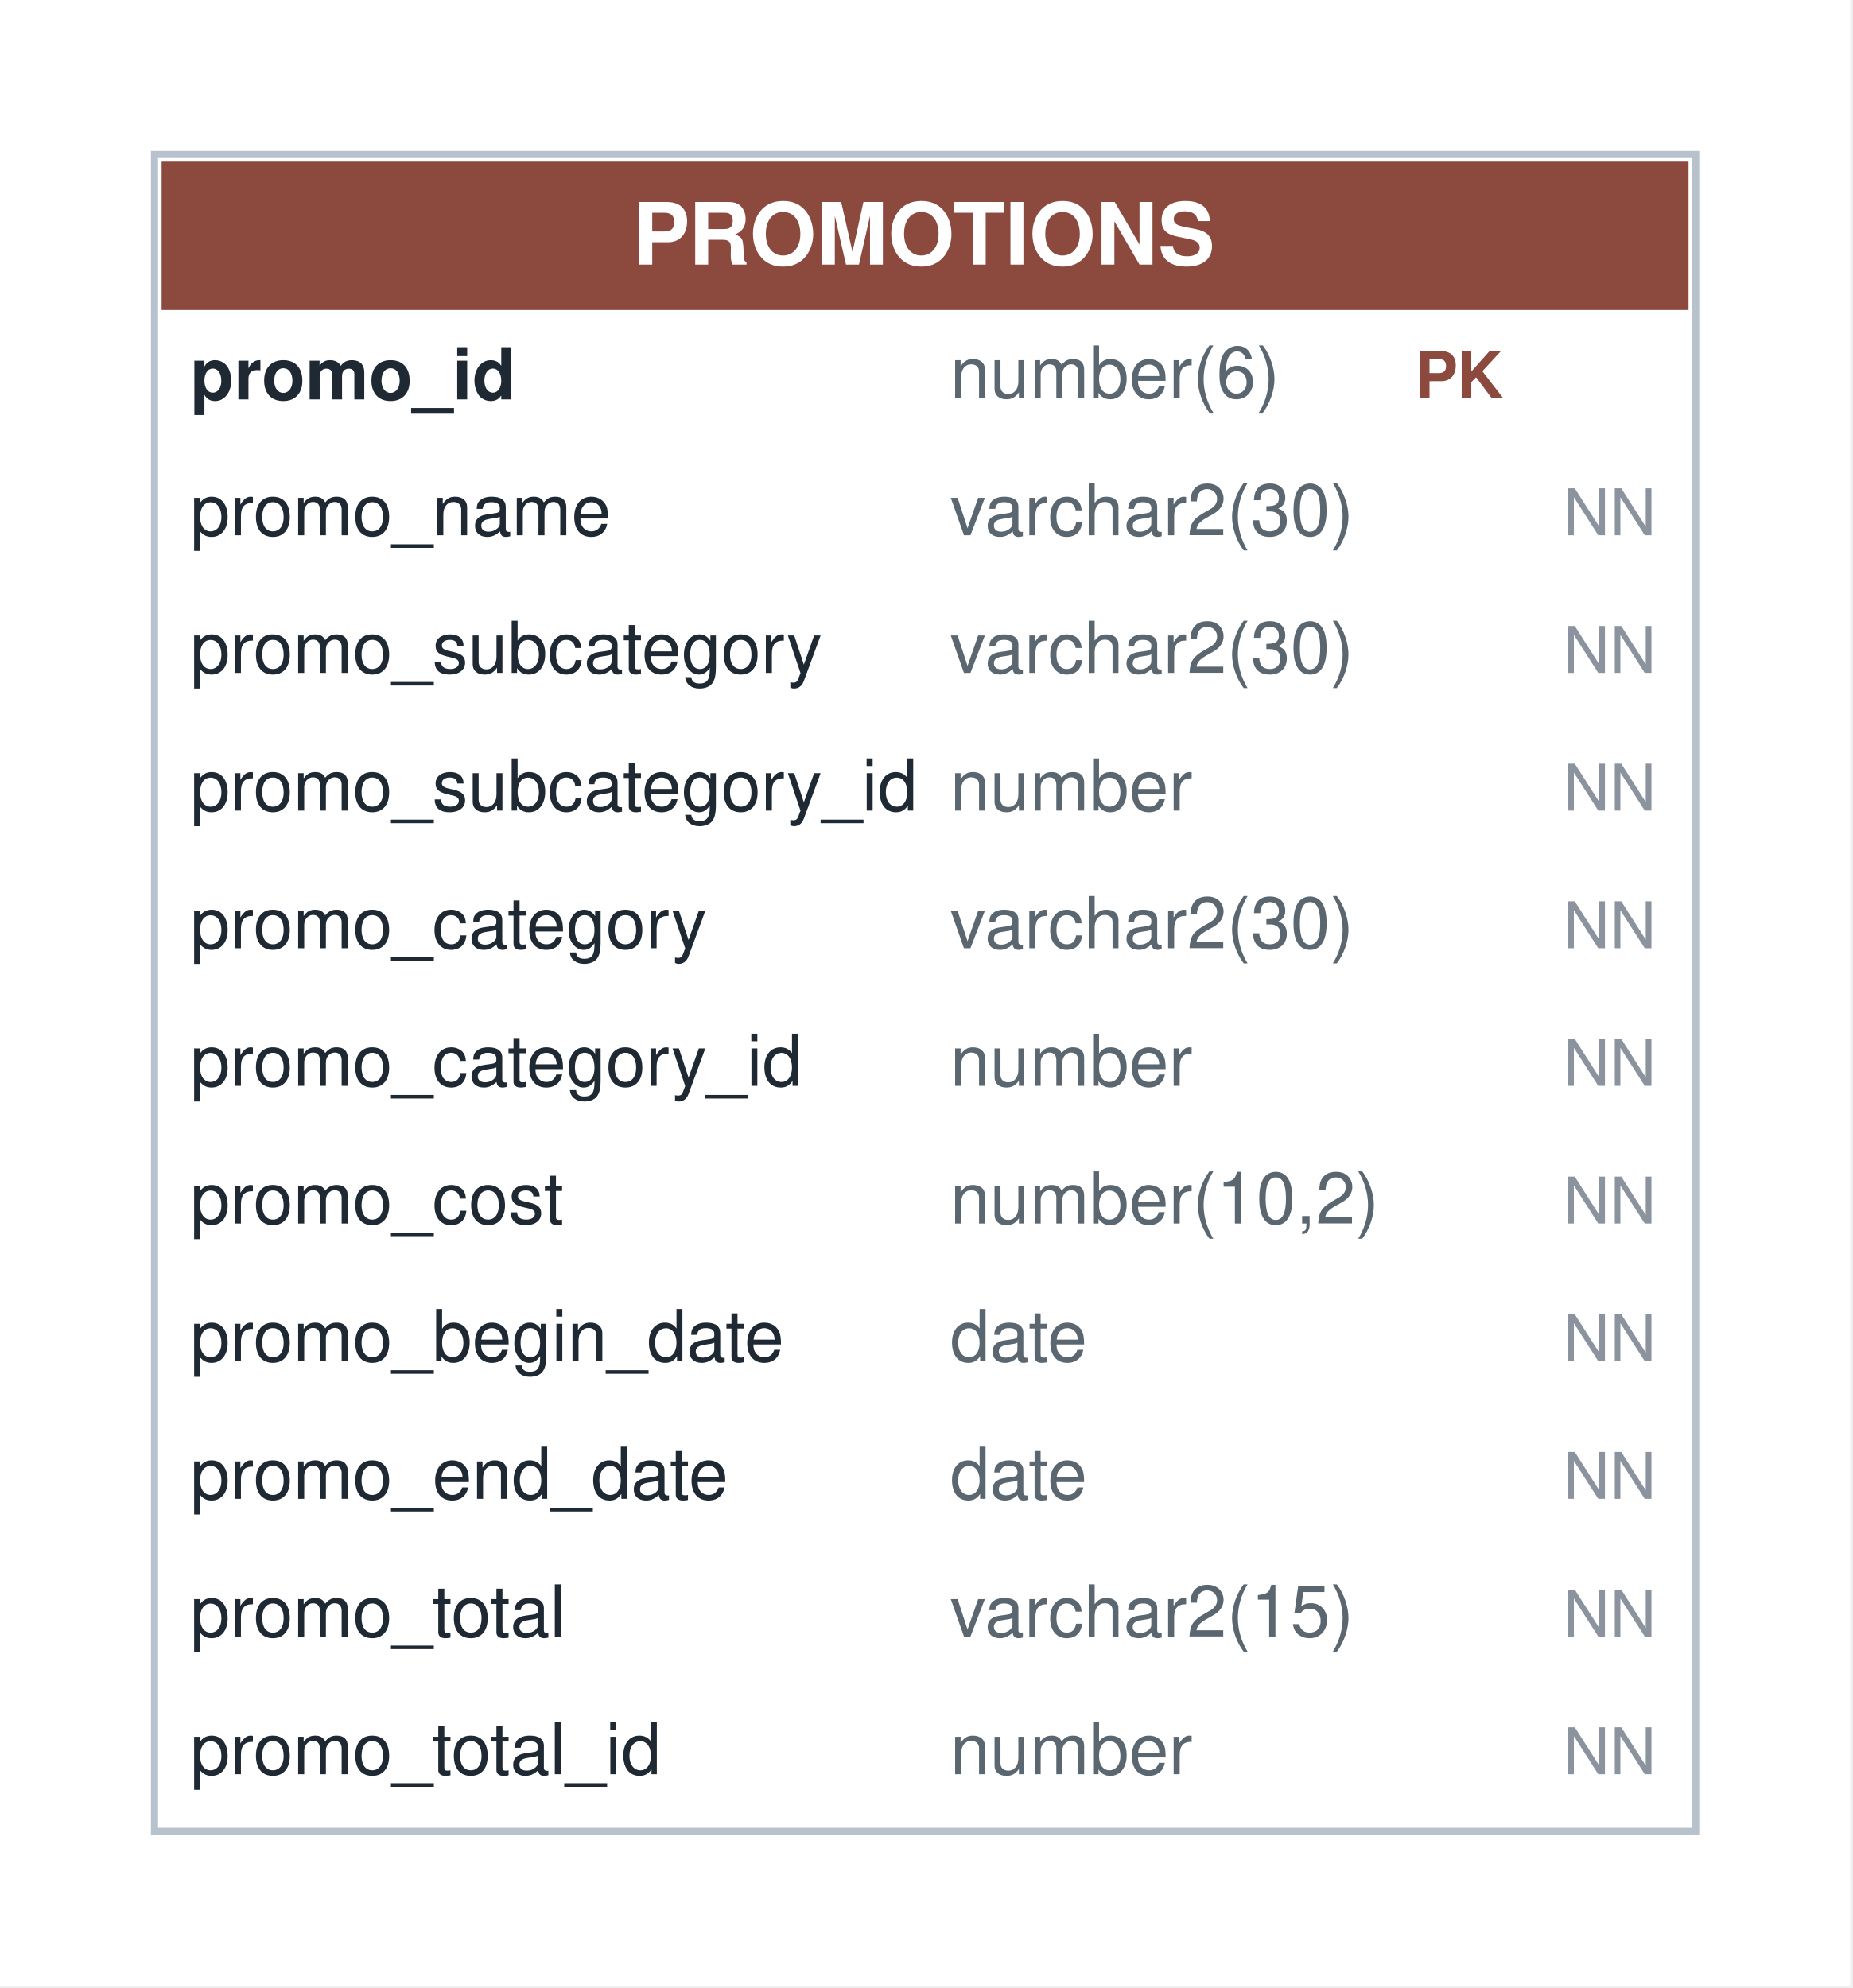
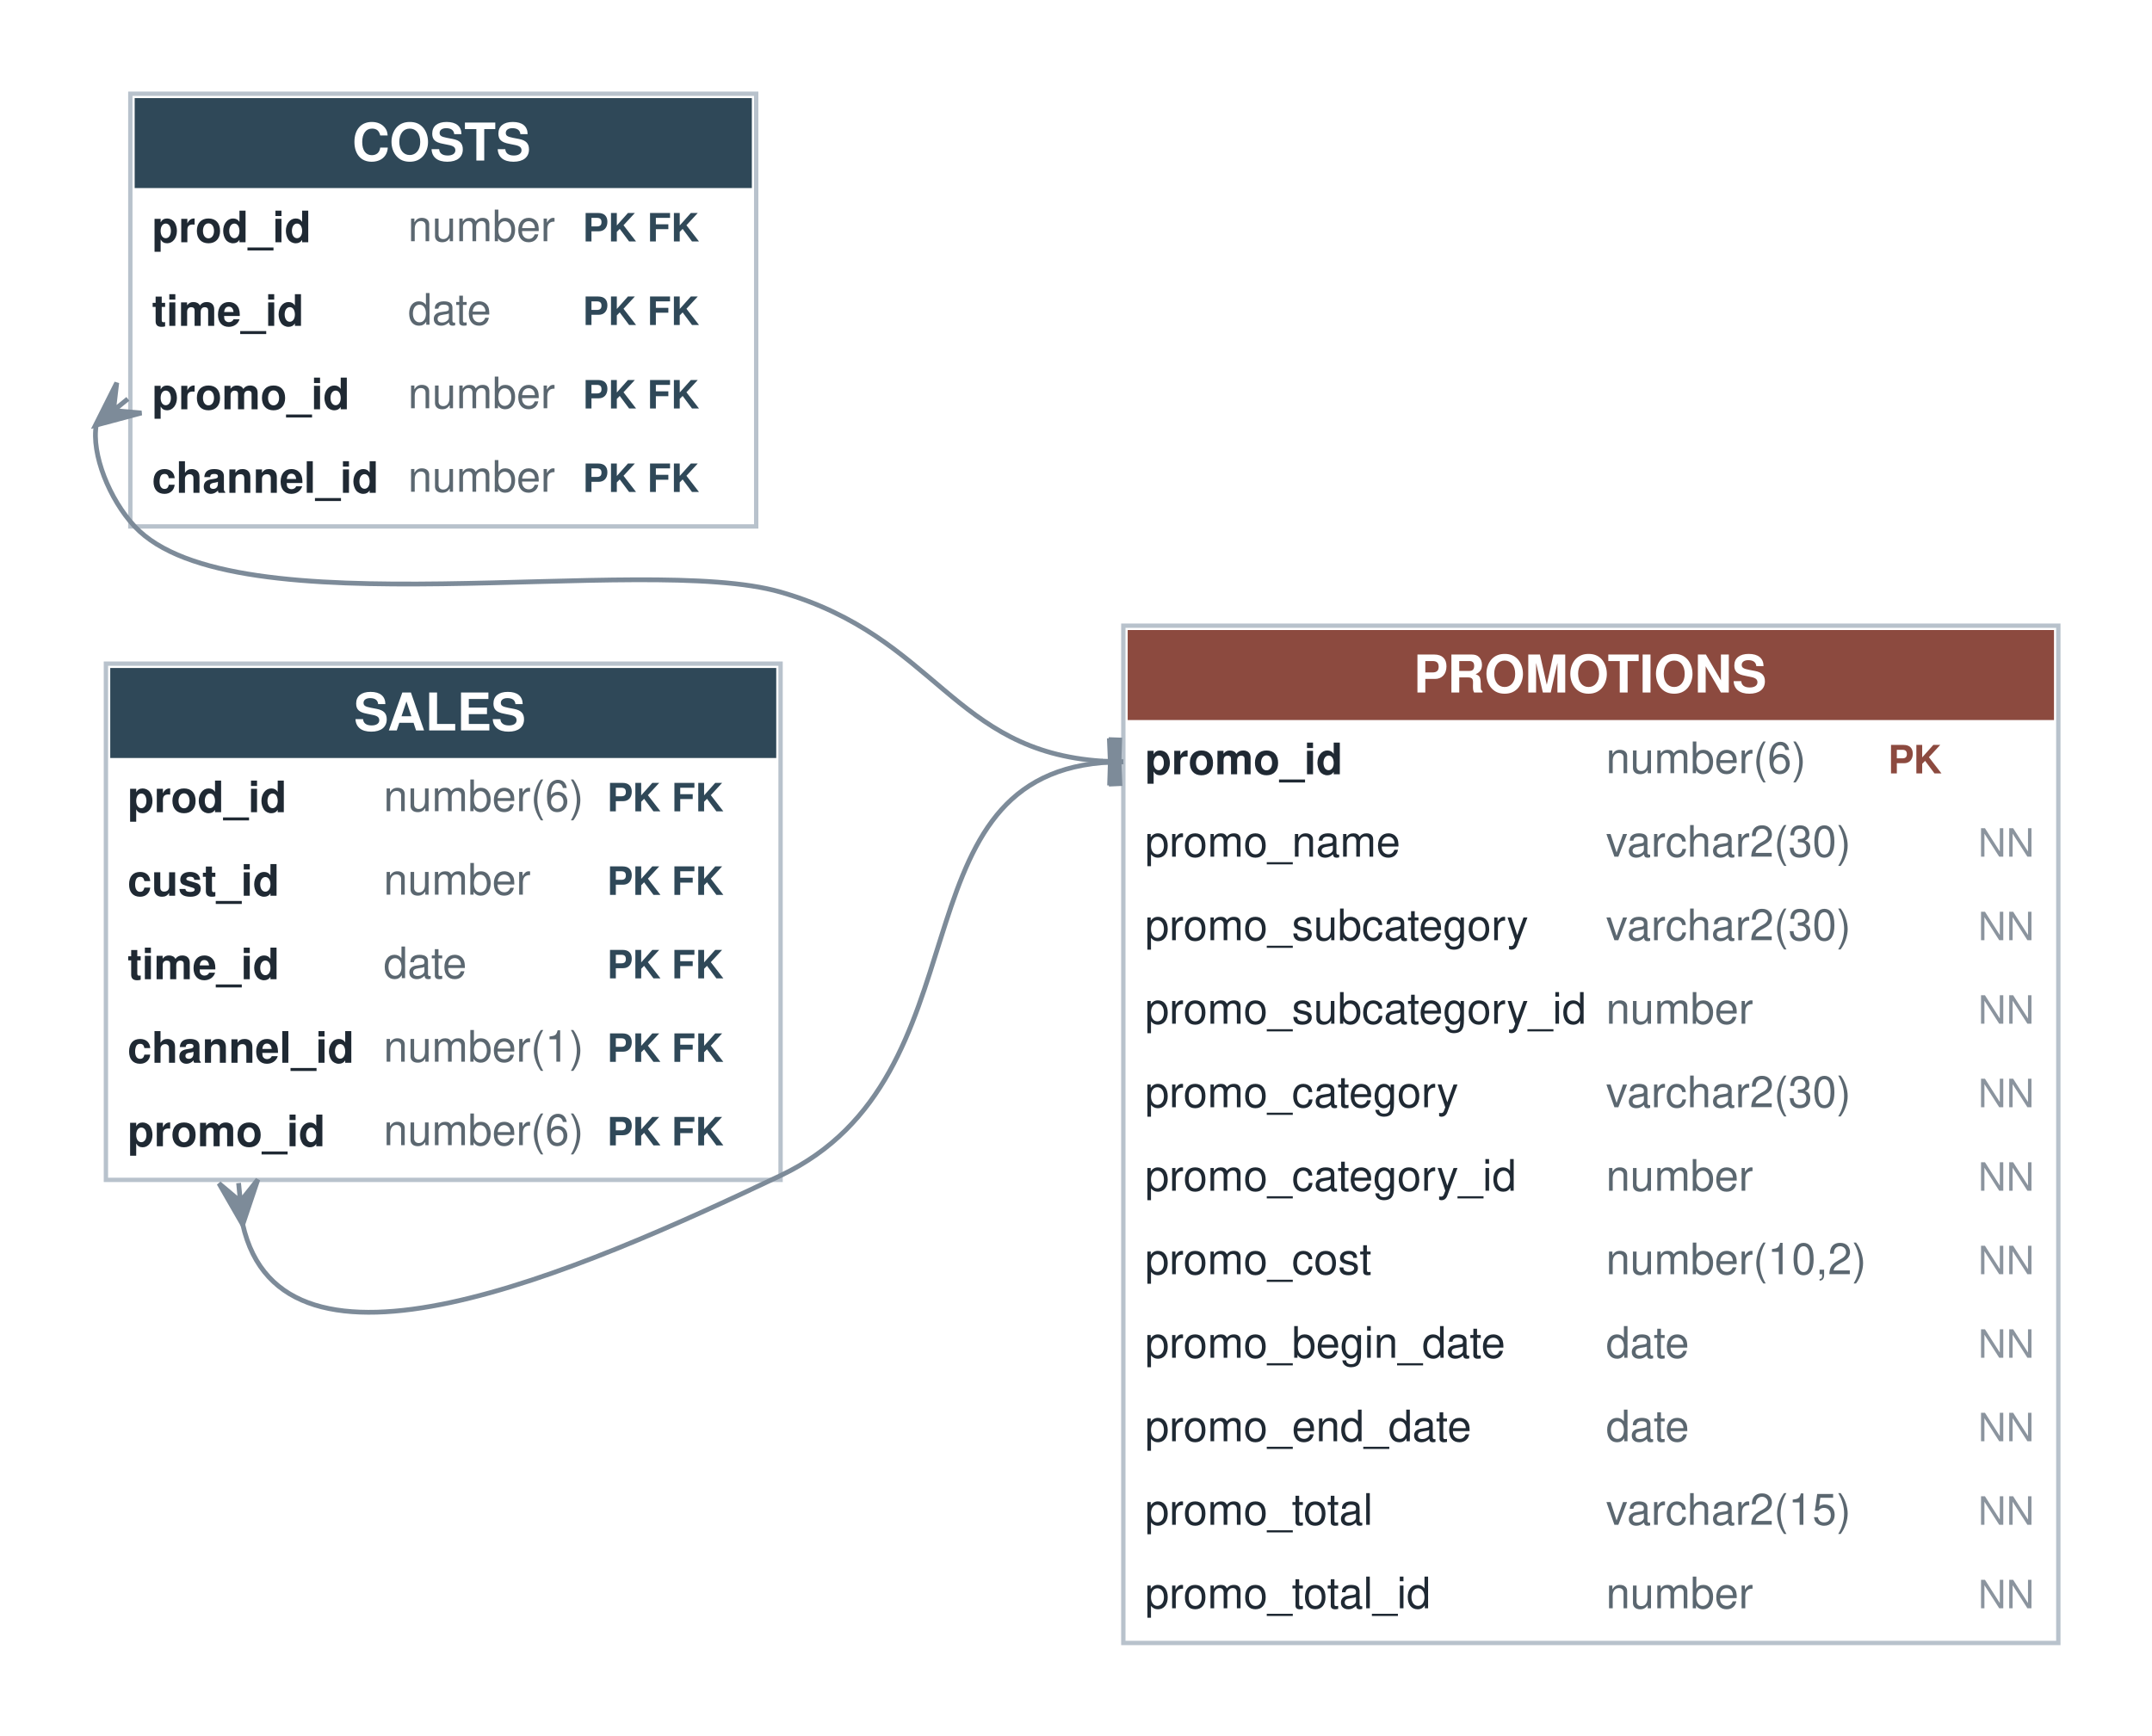
- <svg xmlns="http://www.w3.org/2000/svg" width="259pt" height="278pt" viewBox="0.00 0.00 259.00 278.00">
-   <g id="graph0" class="graph" transform="scale(1 1) rotate(0) translate(21.6 256.1)">
-     <polygon fill="white" stroke="none" points="-21.6,21.6 -21.6,-256.1 237.1,-256.1 237.1,21.6 -21.6,21.6" />
+ <svg xmlns="http://www.w3.org/2000/svg" width="496pt" height="400pt" viewBox="0.00 0.00 496.00 400.00">
+   <g id="graph0" class="graph" transform="scale(1 1) rotate(0) translate(21.6 378.73)">
+     <polygon fill="white" stroke="none" points="-21.6,21.6 -21.6,-378.73 474.41,-378.73 474.41,21.6 -21.6,21.6" />
    <g id="node1" class="node">
-       <polygon fill="#ffffff" stroke="none" points="0,0 0,-234.5 215.5,-234.5 215.5,0 0,0" />
-       <polygon fill="none" stroke="#b8c2cc" points="0,0 0,-234.5 215.5,-234.5 215.5,0 0,0" />
-       <polygon fill="#8c4a3f" stroke="none" points="1,-212.75 1,-233.5 214.5,-233.5 214.5,-212.75 1,-212.75" />
-       <text xml:space="preserve" text-anchor="start" x="66.88" y="-219.1" font-family="Helvetica,Arial,sans-serif" font-weight="bold" font-size="12.00" fill="white">PROMOTIONS</text>
-       <text xml:space="preserve" text-anchor="start" x="5" y="-200.25" font-family="Helvetica,Arial,sans-serif" font-weight="bold" font-size="10.00" fill="#1f2933">promo_id</text>
-       <text xml:space="preserve" text-anchor="start" x="111.25" y="-200.5" font-family="Helvetica,Arial,sans-serif" font-size="10.00" fill="#5b6770">number(6)</text>
-       <text xml:space="preserve" text-anchor="start" x="176.25" y="-200.45" font-family="Helvetica,Arial,sans-serif" font-weight="bold" font-size="9.00" fill="#8c4a3f">PK</text>
-       <text xml:space="preserve" text-anchor="start" x="5" y="-181.25" font-family="Helvetica,Arial,sans-serif" font-size="10.00" fill="#1f2933">promo_name</text>
-       <text xml:space="preserve" text-anchor="start" x="111.25" y="-181.25" font-family="Helvetica,Arial,sans-serif" font-size="10.00" fill="#5b6770">varchar2(30)</text>
-       <text xml:space="preserve" text-anchor="start" x="197" y="-181.25" font-family="Helvetica,Arial,sans-serif" font-size="9.00" fill="#8b949e">NN</text>
-       <text xml:space="preserve" text-anchor="start" x="5" y="-162" font-family="Helvetica,Arial,sans-serif" font-size="10.00" fill="#1f2933">promo_subcategory</text>
-       <text xml:space="preserve" text-anchor="start" x="111.25" y="-162" font-family="Helvetica,Arial,sans-serif" font-size="10.00" fill="#5b6770">varchar2(30)</text>
-       <text xml:space="preserve" text-anchor="start" x="197" y="-162" font-family="Helvetica,Arial,sans-serif" font-size="9.00" fill="#8b949e">NN</text>
-       <text xml:space="preserve" text-anchor="start" x="5" y="-142.75" font-family="Helvetica,Arial,sans-serif" font-size="10.00" fill="#1f2933">promo_subcategory_id</text>
-       <text xml:space="preserve" text-anchor="start" x="111.25" y="-142.75" font-family="Helvetica,Arial,sans-serif" font-size="10.00" fill="#5b6770">number</text>
-       <text xml:space="preserve" text-anchor="start" x="197" y="-142.75" font-family="Helvetica,Arial,sans-serif" font-size="9.00" fill="#8b949e">NN</text>
-       <text xml:space="preserve" text-anchor="start" x="5" y="-123.5" font-family="Helvetica,Arial,sans-serif" font-size="10.00" fill="#1f2933">promo_category</text>
-       <text xml:space="preserve" text-anchor="start" x="111.25" y="-123.5" font-family="Helvetica,Arial,sans-serif" font-size="10.00" fill="#5b6770">varchar2(30)</text>
-       <text xml:space="preserve" text-anchor="start" x="197" y="-123.5" font-family="Helvetica,Arial,sans-serif" font-size="9.00" fill="#8b949e">NN</text>
-       <text xml:space="preserve" text-anchor="start" x="5" y="-104.25" font-family="Helvetica,Arial,sans-serif" font-size="10.00" fill="#1f2933">promo_category_id</text>
-       <text xml:space="preserve" text-anchor="start" x="111.25" y="-104.25" font-family="Helvetica,Arial,sans-serif" font-size="10.00" fill="#5b6770">number</text>
-       <text xml:space="preserve" text-anchor="start" x="197" y="-104.25" font-family="Helvetica,Arial,sans-serif" font-size="9.00" fill="#8b949e">NN</text>
-       <text xml:space="preserve" text-anchor="start" x="5" y="-85" font-family="Helvetica,Arial,sans-serif" font-size="10.00" fill="#1f2933">promo_cost</text>
-       <text xml:space="preserve" text-anchor="start" x="111.25" y="-85" font-family="Helvetica,Arial,sans-serif" font-size="10.00" fill="#5b6770">number(10,2)</text>
-       <text xml:space="preserve" text-anchor="start" x="197" y="-85" font-family="Helvetica,Arial,sans-serif" font-size="9.00" fill="#8b949e">NN</text>
-       <text xml:space="preserve" text-anchor="start" x="5" y="-65.75" font-family="Helvetica,Arial,sans-serif" font-size="10.00" fill="#1f2933">promo_begin_date</text>
-       <text xml:space="preserve" text-anchor="start" x="111.25" y="-65.75" font-family="Helvetica,Arial,sans-serif" font-size="10.00" fill="#5b6770">date</text>
-       <text xml:space="preserve" text-anchor="start" x="197" y="-65.75" font-family="Helvetica,Arial,sans-serif" font-size="9.00" fill="#8b949e">NN</text>
-       <text xml:space="preserve" text-anchor="start" x="5" y="-46.5" font-family="Helvetica,Arial,sans-serif" font-size="10.00" fill="#1f2933">promo_end_date</text>
-       <text xml:space="preserve" text-anchor="start" x="111.25" y="-46.5" font-family="Helvetica,Arial,sans-serif" font-size="10.00" fill="#5b6770">date</text>
-       <text xml:space="preserve" text-anchor="start" x="197" y="-46.5" font-family="Helvetica,Arial,sans-serif" font-size="9.00" fill="#8b949e">NN</text>
-       <text xml:space="preserve" text-anchor="start" x="5" y="-27.25" font-family="Helvetica,Arial,sans-serif" font-size="10.00" fill="#1f2933">promo_total</text>
-       <text xml:space="preserve" text-anchor="start" x="111.25" y="-27.25" font-family="Helvetica,Arial,sans-serif" font-size="10.00" fill="#5b6770">varchar2(15)</text>
-       <text xml:space="preserve" text-anchor="start" x="197" y="-27.25" font-family="Helvetica,Arial,sans-serif" font-size="9.00" fill="#8b949e">NN</text>
-       <text xml:space="preserve" text-anchor="start" x="5" y="-8" font-family="Helvetica,Arial,sans-serif" font-size="10.00" fill="#1f2933">promo_total_id</text>
-       <text xml:space="preserve" text-anchor="start" x="111.25" y="-8" font-family="Helvetica,Arial,sans-serif" font-size="10.00" fill="#5b6770">number</text>
-       <text xml:space="preserve" text-anchor="start" x="197" y="-8" font-family="Helvetica,Arial,sans-serif" font-size="9.00" fill="#8b949e">NN</text>
+       <polygon fill="#ffffff" stroke="none" points="237.31,0 237.31,-234.5 452.81,-234.5 452.81,0 237.31,0" />
+       <polygon fill="none" stroke="#b8c2cc" points="237.31,0 237.31,-234.5 452.81,-234.5 452.81,0 237.31,0" />
+       <polygon fill="#8c4a3f" stroke="none" points="238.31,-212.75 238.31,-233.5 451.81,-233.5 451.81,-212.75 238.31,-212.75" />
+       <text xml:space="preserve" text-anchor="start" x="304.19" y="-219.1" font-family="Helvetica,Arial,sans-serif" font-weight="bold" font-size="12.00" fill="white">PROMOTIONS</text>
+       <text xml:space="preserve" text-anchor="start" x="242.31" y="-200.25" font-family="Helvetica,Arial,sans-serif" font-weight="bold" font-size="10.00" fill="#1f2933">promo_id</text>
+       <text xml:space="preserve" text-anchor="start" x="348.56" y="-200.5" font-family="Helvetica,Arial,sans-serif" font-size="10.00" fill="#5b6770">number(6)</text>
+       <text xml:space="preserve" text-anchor="start" x="413.56" y="-200.45" font-family="Helvetica,Arial,sans-serif" font-weight="bold" font-size="9.00" fill="#8c4a3f">PK</text>
+       <text xml:space="preserve" text-anchor="start" x="242.31" y="-181.25" font-family="Helvetica,Arial,sans-serif" font-size="10.00" fill="#1f2933">promo_name</text>
+       <text xml:space="preserve" text-anchor="start" x="348.56" y="-181.25" font-family="Helvetica,Arial,sans-serif" font-size="10.00" fill="#5b6770">varchar2(30)</text>
+       <text xml:space="preserve" text-anchor="start" x="434.31" y="-181.25" font-family="Helvetica,Arial,sans-serif" font-size="9.00" fill="#8b949e">NN</text>
+       <text xml:space="preserve" text-anchor="start" x="242.31" y="-162" font-family="Helvetica,Arial,sans-serif" font-size="10.00" fill="#1f2933">promo_subcategory</text>
+       <text xml:space="preserve" text-anchor="start" x="348.56" y="-162" font-family="Helvetica,Arial,sans-serif" font-size="10.00" fill="#5b6770">varchar2(30)</text>
+       <text xml:space="preserve" text-anchor="start" x="434.31" y="-162" font-family="Helvetica,Arial,sans-serif" font-size="9.00" fill="#8b949e">NN</text>
+       <text xml:space="preserve" text-anchor="start" x="242.31" y="-142.75" font-family="Helvetica,Arial,sans-serif" font-size="10.00" fill="#1f2933">promo_subcategory_id</text>
+       <text xml:space="preserve" text-anchor="start" x="348.56" y="-142.75" font-family="Helvetica,Arial,sans-serif" font-size="10.00" fill="#5b6770">number</text>
+       <text xml:space="preserve" text-anchor="start" x="434.31" y="-142.75" font-family="Helvetica,Arial,sans-serif" font-size="9.00" fill="#8b949e">NN</text>
+       <text xml:space="preserve" text-anchor="start" x="242.31" y="-123.5" font-family="Helvetica,Arial,sans-serif" font-size="10.00" fill="#1f2933">promo_category</text>
+       <text xml:space="preserve" text-anchor="start" x="348.56" y="-123.5" font-family="Helvetica,Arial,sans-serif" font-size="10.00" fill="#5b6770">varchar2(30)</text>
+       <text xml:space="preserve" text-anchor="start" x="434.31" y="-123.5" font-family="Helvetica,Arial,sans-serif" font-size="9.00" fill="#8b949e">NN</text>
+       <text xml:space="preserve" text-anchor="start" x="242.31" y="-104.25" font-family="Helvetica,Arial,sans-serif" font-size="10.00" fill="#1f2933">promo_category_id</text>
+       <text xml:space="preserve" text-anchor="start" x="348.56" y="-104.25" font-family="Helvetica,Arial,sans-serif" font-size="10.00" fill="#5b6770">number</text>
+       <text xml:space="preserve" text-anchor="start" x="434.31" y="-104.25" font-family="Helvetica,Arial,sans-serif" font-size="9.00" fill="#8b949e">NN</text>
+       <text xml:space="preserve" text-anchor="start" x="242.31" y="-85" font-family="Helvetica,Arial,sans-serif" font-size="10.00" fill="#1f2933">promo_cost</text>
+       <text xml:space="preserve" text-anchor="start" x="348.56" y="-85" font-family="Helvetica,Arial,sans-serif" font-size="10.00" fill="#5b6770">number(10,2)</text>
+       <text xml:space="preserve" text-anchor="start" x="434.31" y="-85" font-family="Helvetica,Arial,sans-serif" font-size="9.00" fill="#8b949e">NN</text>
+       <text xml:space="preserve" text-anchor="start" x="242.31" y="-65.75" font-family="Helvetica,Arial,sans-serif" font-size="10.00" fill="#1f2933">promo_begin_date</text>
+       <text xml:space="preserve" text-anchor="start" x="348.56" y="-65.75" font-family="Helvetica,Arial,sans-serif" font-size="10.00" fill="#5b6770">date</text>
+       <text xml:space="preserve" text-anchor="start" x="434.31" y="-65.75" font-family="Helvetica,Arial,sans-serif" font-size="9.00" fill="#8b949e">NN</text>
+       <text xml:space="preserve" text-anchor="start" x="242.31" y="-46.5" font-family="Helvetica,Arial,sans-serif" font-size="10.00" fill="#1f2933">promo_end_date</text>
+       <text xml:space="preserve" text-anchor="start" x="348.56" y="-46.5" font-family="Helvetica,Arial,sans-serif" font-size="10.00" fill="#5b6770">date</text>
+       <text xml:space="preserve" text-anchor="start" x="434.31" y="-46.5" font-family="Helvetica,Arial,sans-serif" font-size="9.00" fill="#8b949e">NN</text>
+       <text xml:space="preserve" text-anchor="start" x="242.31" y="-27.25" font-family="Helvetica,Arial,sans-serif" font-size="10.00" fill="#1f2933">promo_total</text>
+       <text xml:space="preserve" text-anchor="start" x="348.56" y="-27.25" font-family="Helvetica,Arial,sans-serif" font-size="10.00" fill="#5b6770">varchar2(15)</text>
+       <text xml:space="preserve" text-anchor="start" x="434.31" y="-27.25" font-family="Helvetica,Arial,sans-serif" font-size="9.00" fill="#8b949e">NN</text>
+       <text xml:space="preserve" text-anchor="start" x="242.31" y="-8" font-family="Helvetica,Arial,sans-serif" font-size="10.00" fill="#1f2933">promo_total_id</text>
+       <text xml:space="preserve" text-anchor="start" x="348.56" y="-8" font-family="Helvetica,Arial,sans-serif" font-size="10.00" fill="#5b6770">number</text>
+       <text xml:space="preserve" text-anchor="start" x="434.31" y="-8" font-family="Helvetica,Arial,sans-serif" font-size="9.00" fill="#8b949e">NN</text>
+     </g>
+     <g id="node2" class="node">
+       <polygon fill="#ffffff" stroke="none" points="8.44,-257.38 8.44,-357.12 152.69,-357.12 152.69,-257.38 8.44,-257.38" />
+       <polygon fill="none" stroke="#b8c2cc" points="8.44,-257.38 8.44,-357.12 152.69,-357.12 152.69,-257.38 8.44,-257.38" />
+       <polygon fill="#2f4858" stroke="none" points="9.44,-335.38 9.44,-356.12 151.69,-356.12 151.69,-335.38 9.44,-335.38" />
+       <text xml:space="preserve" text-anchor="start" x="59.56" y="-341.73" font-family="Helvetica,Arial,sans-serif" font-weight="bold" font-size="12.00" fill="white">COSTS</text>
+       <text xml:space="preserve" text-anchor="start" x="13.44" y="-322.88" font-family="Helvetica,Arial,sans-serif" font-weight="bold" font-size="10.00" fill="#1f2933">prod_id</text>
+       <text xml:space="preserve" text-anchor="start" x="72.44" y="-323.12" font-family="Helvetica,Arial,sans-serif" font-size="10.00" fill="#5b6770">number</text>
+       <text xml:space="preserve" text-anchor="start" x="112.69" y="-323.07" font-family="Helvetica,Arial,sans-serif" font-weight="bold" font-size="9.00" fill="#2f4858">PK FK</text>
+       <text xml:space="preserve" text-anchor="start" x="13.44" y="-303.62" font-family="Helvetica,Arial,sans-serif" font-weight="bold" font-size="10.00" fill="#1f2933">time_id</text>
+       <text xml:space="preserve" text-anchor="start" x="72.44" y="-303.88" font-family="Helvetica,Arial,sans-serif" font-size="10.00" fill="#5b6770">date</text>
+       <text xml:space="preserve" text-anchor="start" x="112.69" y="-303.82" font-family="Helvetica,Arial,sans-serif" font-weight="bold" font-size="9.00" fill="#2f4858">PK FK</text>
+       <text xml:space="preserve" text-anchor="start" x="13.44" y="-284.38" font-family="Helvetica,Arial,sans-serif" font-weight="bold" font-size="10.00" fill="#1f2933">promo_id</text>
+       <text xml:space="preserve" text-anchor="start" x="72.44" y="-284.62" font-family="Helvetica,Arial,sans-serif" font-size="10.00" fill="#5b6770">number</text>
+       <text xml:space="preserve" text-anchor="start" x="112.69" y="-284.57" font-family="Helvetica,Arial,sans-serif" font-weight="bold" font-size="9.00" fill="#2f4858">PK FK</text>
+       <text xml:space="preserve" text-anchor="start" x="13.44" y="-265.12" font-family="Helvetica,Arial,sans-serif" font-weight="bold" font-size="10.00" fill="#1f2933">channel_id</text>
+       <text xml:space="preserve" text-anchor="start" x="72.44" y="-265.38" font-family="Helvetica,Arial,sans-serif" font-size="10.00" fill="#5b6770">number</text>
+       <text xml:space="preserve" text-anchor="start" x="112.69" y="-265.32" font-family="Helvetica,Arial,sans-serif" font-weight="bold" font-size="9.00" fill="#2f4858">PK FK</text>
+     </g>
+     <g id="edge1" class="edge">
+       <path fill="none" stroke="#7d8b99" stroke-width="1.1" d="M0.6,-280.86C-0.6,-274.11 3.63,-263.59 9.44,-257.38 32.14,-233.08 126.36,-251.46 158.31,-242.25 194.34,-231.87 197.88,-205.52 232.46,-203.28" />
+       <polygon fill="#7d8b99" stroke="#7d8b99" stroke-width="1.1" points="0.4,-280.7 5.31,-290.5 4.56,-284.09 7.87,-286.78 7.87,-286.78 7.87,-286.78 4.56,-284.09 11,-283.53 0.4,-280.7" />
+       <polygon fill="#7d8b99" stroke="#7d8b99" stroke-width="1.1" points="236.15,-198.16 236.47,-208.15 234.47,-208.22 234.16,-198.22 236.15,-198.16" />
+       <polyline fill="none" stroke="#7d8b99" stroke-width="1.1" points="237.31,-203.12 232.31,-203.28" />
+     </g>
+     <g id="node3" class="node">
+       <polygon fill="#ffffff" stroke="none" points="2.81,-106.75 2.81,-225.75 158.31,-225.75 158.31,-106.75 2.81,-106.75" />
+       <polygon fill="none" stroke="#b8c2cc" points="2.81,-106.75 2.81,-225.75 158.31,-225.75 158.31,-106.75 2.81,-106.75" />
+       <polygon fill="#2f4858" stroke="none" points="3.81,-204 3.81,-224.75 157.31,-224.75 157.31,-204 3.81,-204" />
+       <text xml:space="preserve" text-anchor="start" x="59.94" y="-210.35" font-family="Helvetica,Arial,sans-serif" font-weight="bold" font-size="12.00" fill="white">SALES</text>
+       <text xml:space="preserve" text-anchor="start" x="7.81" y="-191.5" font-family="Helvetica,Arial,sans-serif" font-weight="bold" font-size="10.00" fill="#1f2933">prod_id</text>
+       <text xml:space="preserve" text-anchor="start" x="66.81" y="-191.75" font-family="Helvetica,Arial,sans-serif" font-size="10.00" fill="#5b6770">number(6)</text>
+       <text xml:space="preserve" text-anchor="start" x="118.31" y="-191.7" font-family="Helvetica,Arial,sans-serif" font-weight="bold" font-size="9.00" fill="#2f4858">PK FK</text>
+       <text xml:space="preserve" text-anchor="start" x="7.81" y="-172.25" font-family="Helvetica,Arial,sans-serif" font-weight="bold" font-size="10.00" fill="#1f2933">cust_id</text>
+       <text xml:space="preserve" text-anchor="start" x="66.81" y="-172.5" font-family="Helvetica,Arial,sans-serif" font-size="10.00" fill="#5b6770">number</text>
+       <text xml:space="preserve" text-anchor="start" x="118.31" y="-172.45" font-family="Helvetica,Arial,sans-serif" font-weight="bold" font-size="9.00" fill="#2f4858">PK FK</text>
+       <text xml:space="preserve" text-anchor="start" x="7.81" y="-153" font-family="Helvetica,Arial,sans-serif" font-weight="bold" font-size="10.00" fill="#1f2933">time_id</text>
+       <text xml:space="preserve" text-anchor="start" x="66.81" y="-153.25" font-family="Helvetica,Arial,sans-serif" font-size="10.00" fill="#5b6770">date</text>
+       <text xml:space="preserve" text-anchor="start" x="118.31" y="-153.2" font-family="Helvetica,Arial,sans-serif" font-weight="bold" font-size="9.00" fill="#2f4858">PK FK</text>
+       <text xml:space="preserve" text-anchor="start" x="7.81" y="-133.75" font-family="Helvetica,Arial,sans-serif" font-weight="bold" font-size="10.00" fill="#1f2933">channel_id</text>
+       <text xml:space="preserve" text-anchor="start" x="66.81" y="-134" font-family="Helvetica,Arial,sans-serif" font-size="10.00" fill="#5b6770">number(1)</text>
+       <text xml:space="preserve" text-anchor="start" x="118.31" y="-133.95" font-family="Helvetica,Arial,sans-serif" font-weight="bold" font-size="9.00" fill="#2f4858">PK FK</text>
+       <text xml:space="preserve" text-anchor="start" x="7.81" y="-114.5" font-family="Helvetica,Arial,sans-serif" font-weight="bold" font-size="10.00" fill="#1f2933">promo_id</text>
+       <text xml:space="preserve" text-anchor="start" x="66.81" y="-114.75" font-family="Helvetica,Arial,sans-serif" font-size="10.00" fill="#5b6770">number(6)</text>
+       <text xml:space="preserve" text-anchor="start" x="118.31" y="-114.7" font-family="Helvetica,Arial,sans-serif" font-weight="bold" font-size="9.00" fill="#2f4858">PK FK</text>
+     </g>
+     <g id="edge2" class="edge">
+       <path fill="none" stroke="#7d8b99" stroke-width="1.1" d="M34.33,-96.56C43.43,-55.62 111.56,-85.54 158.31,-107.75 206.47,-130.63 183.81,-198.69 232.38,-202.92" />
+       <polygon fill="#7d8b99" stroke="#7d8b99" stroke-width="1.1" points="34.34,-96.43 28.87,-105.94 33.81,-101.77 33.39,-106.02 33.39,-106.02 33.39,-106.02 33.81,-101.77 37.83,-106.83 34.34,-96.43" />
+       <polygon fill="#7d8b99" stroke="#7d8b99" stroke-width="1.1" points="236.52,-198.09 236.1,-208.08 234.11,-207.99 234.52,-198 236.52,-198.09" />
+       <polyline fill="none" stroke="#7d8b99" stroke-width="1.1" points="237.31,-203.12 232.32,-202.92" />
    </g>
  </g>
</svg>
